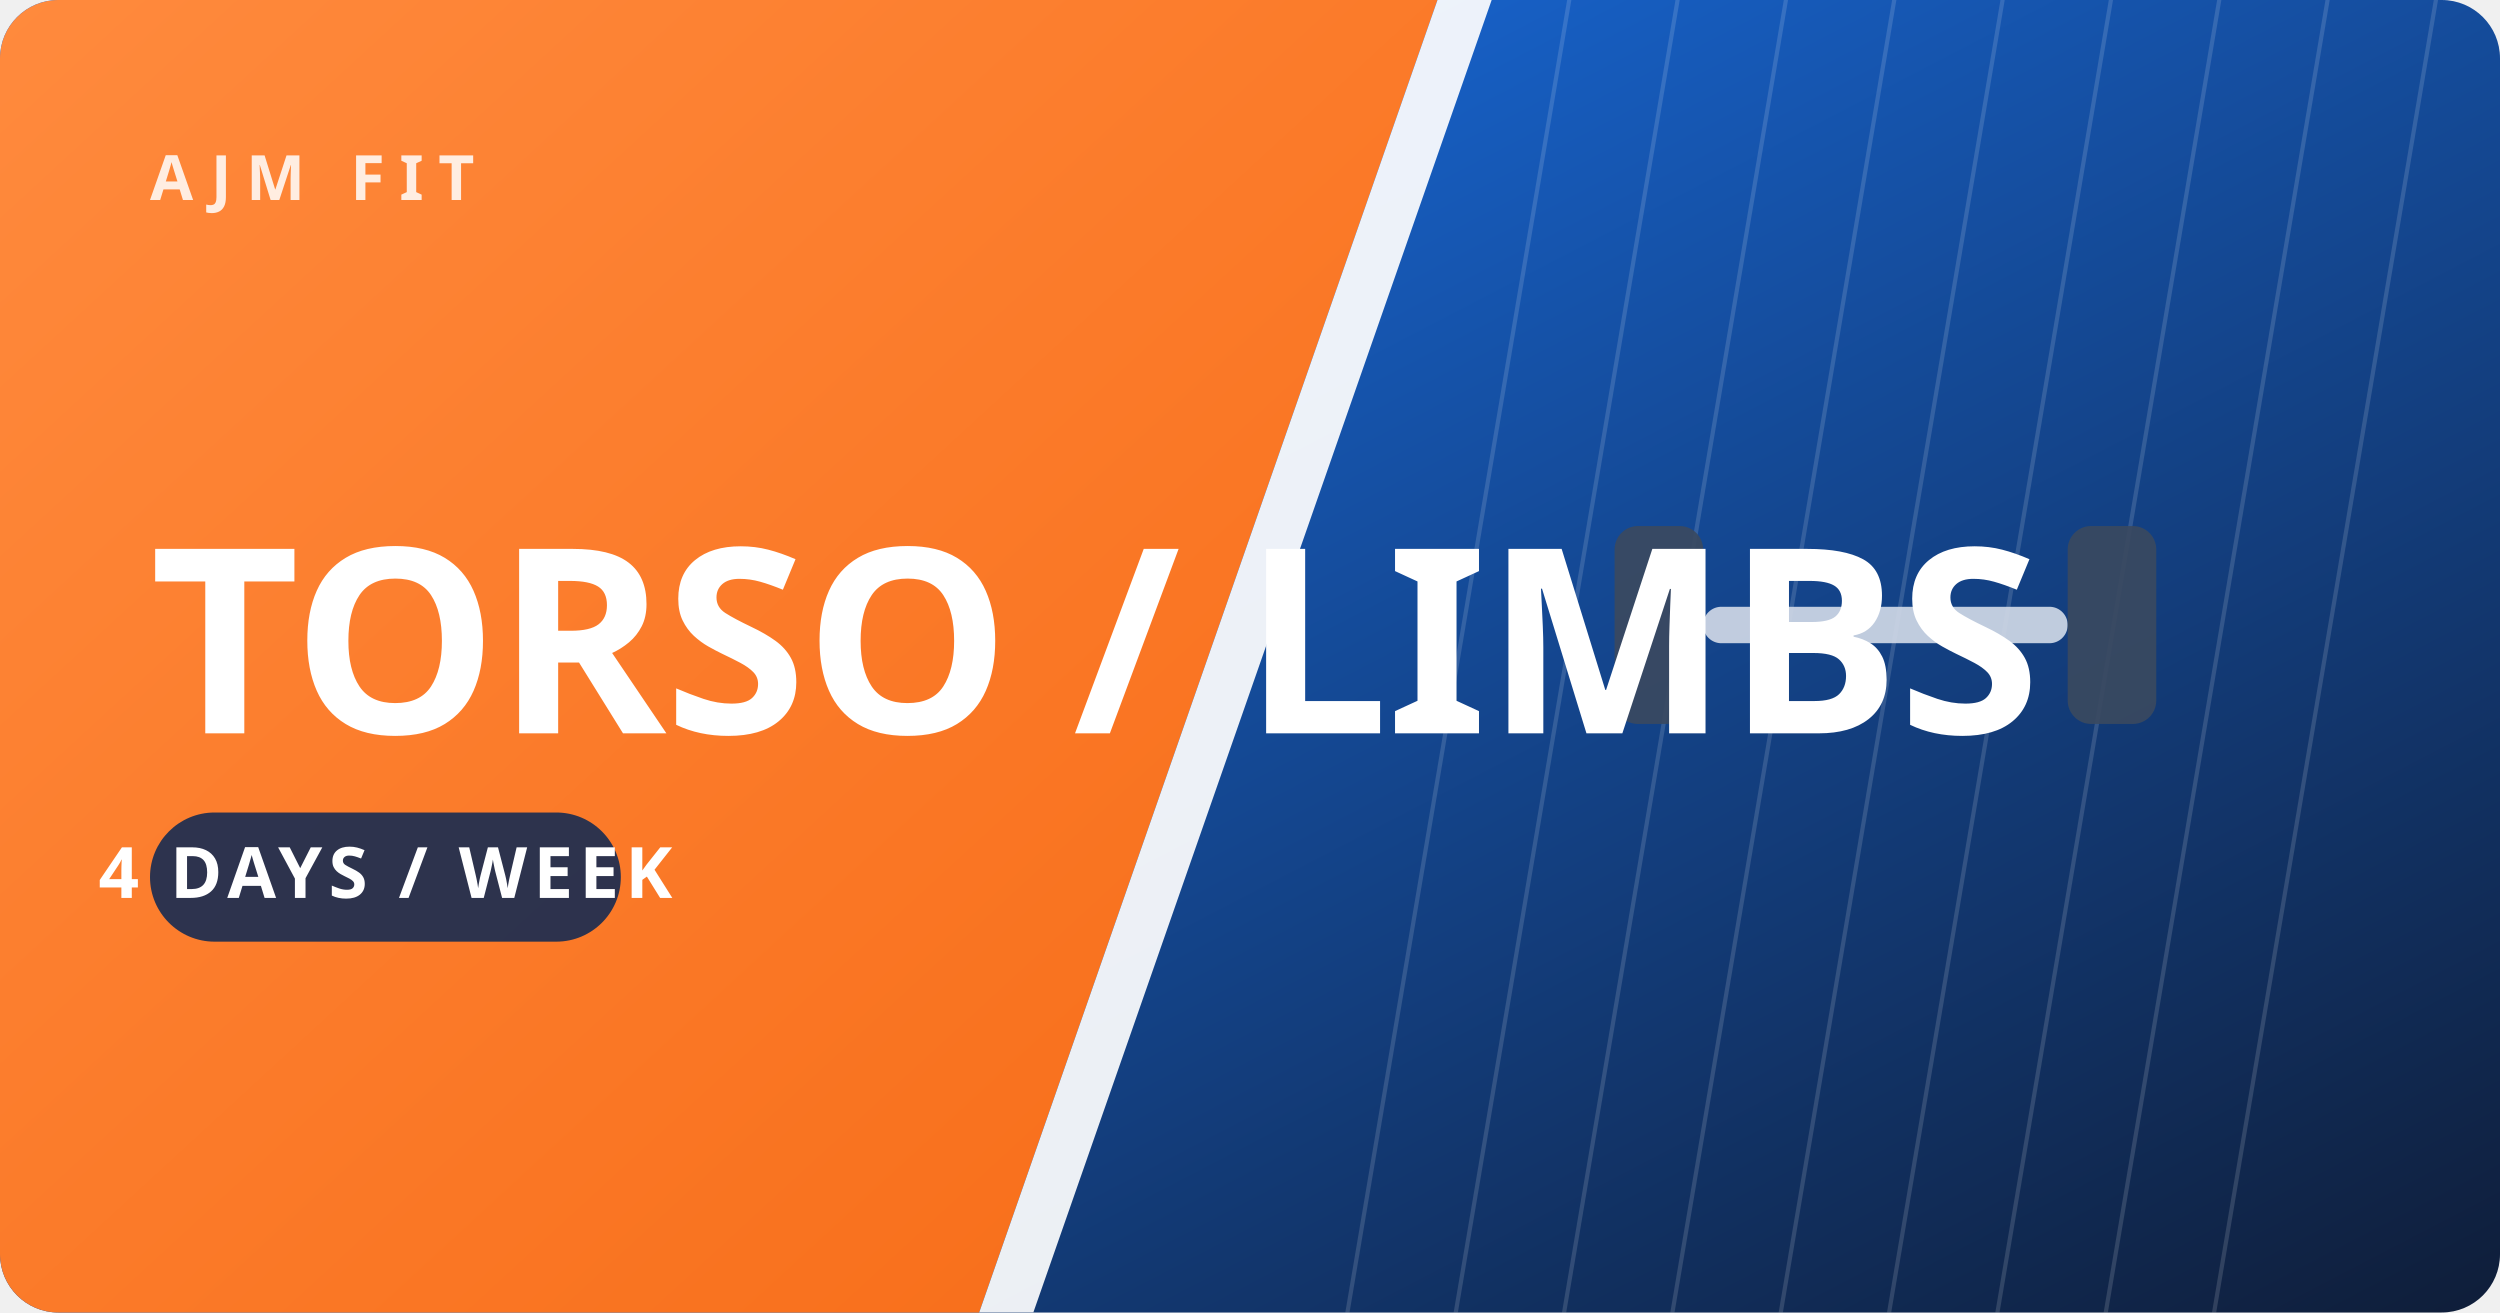
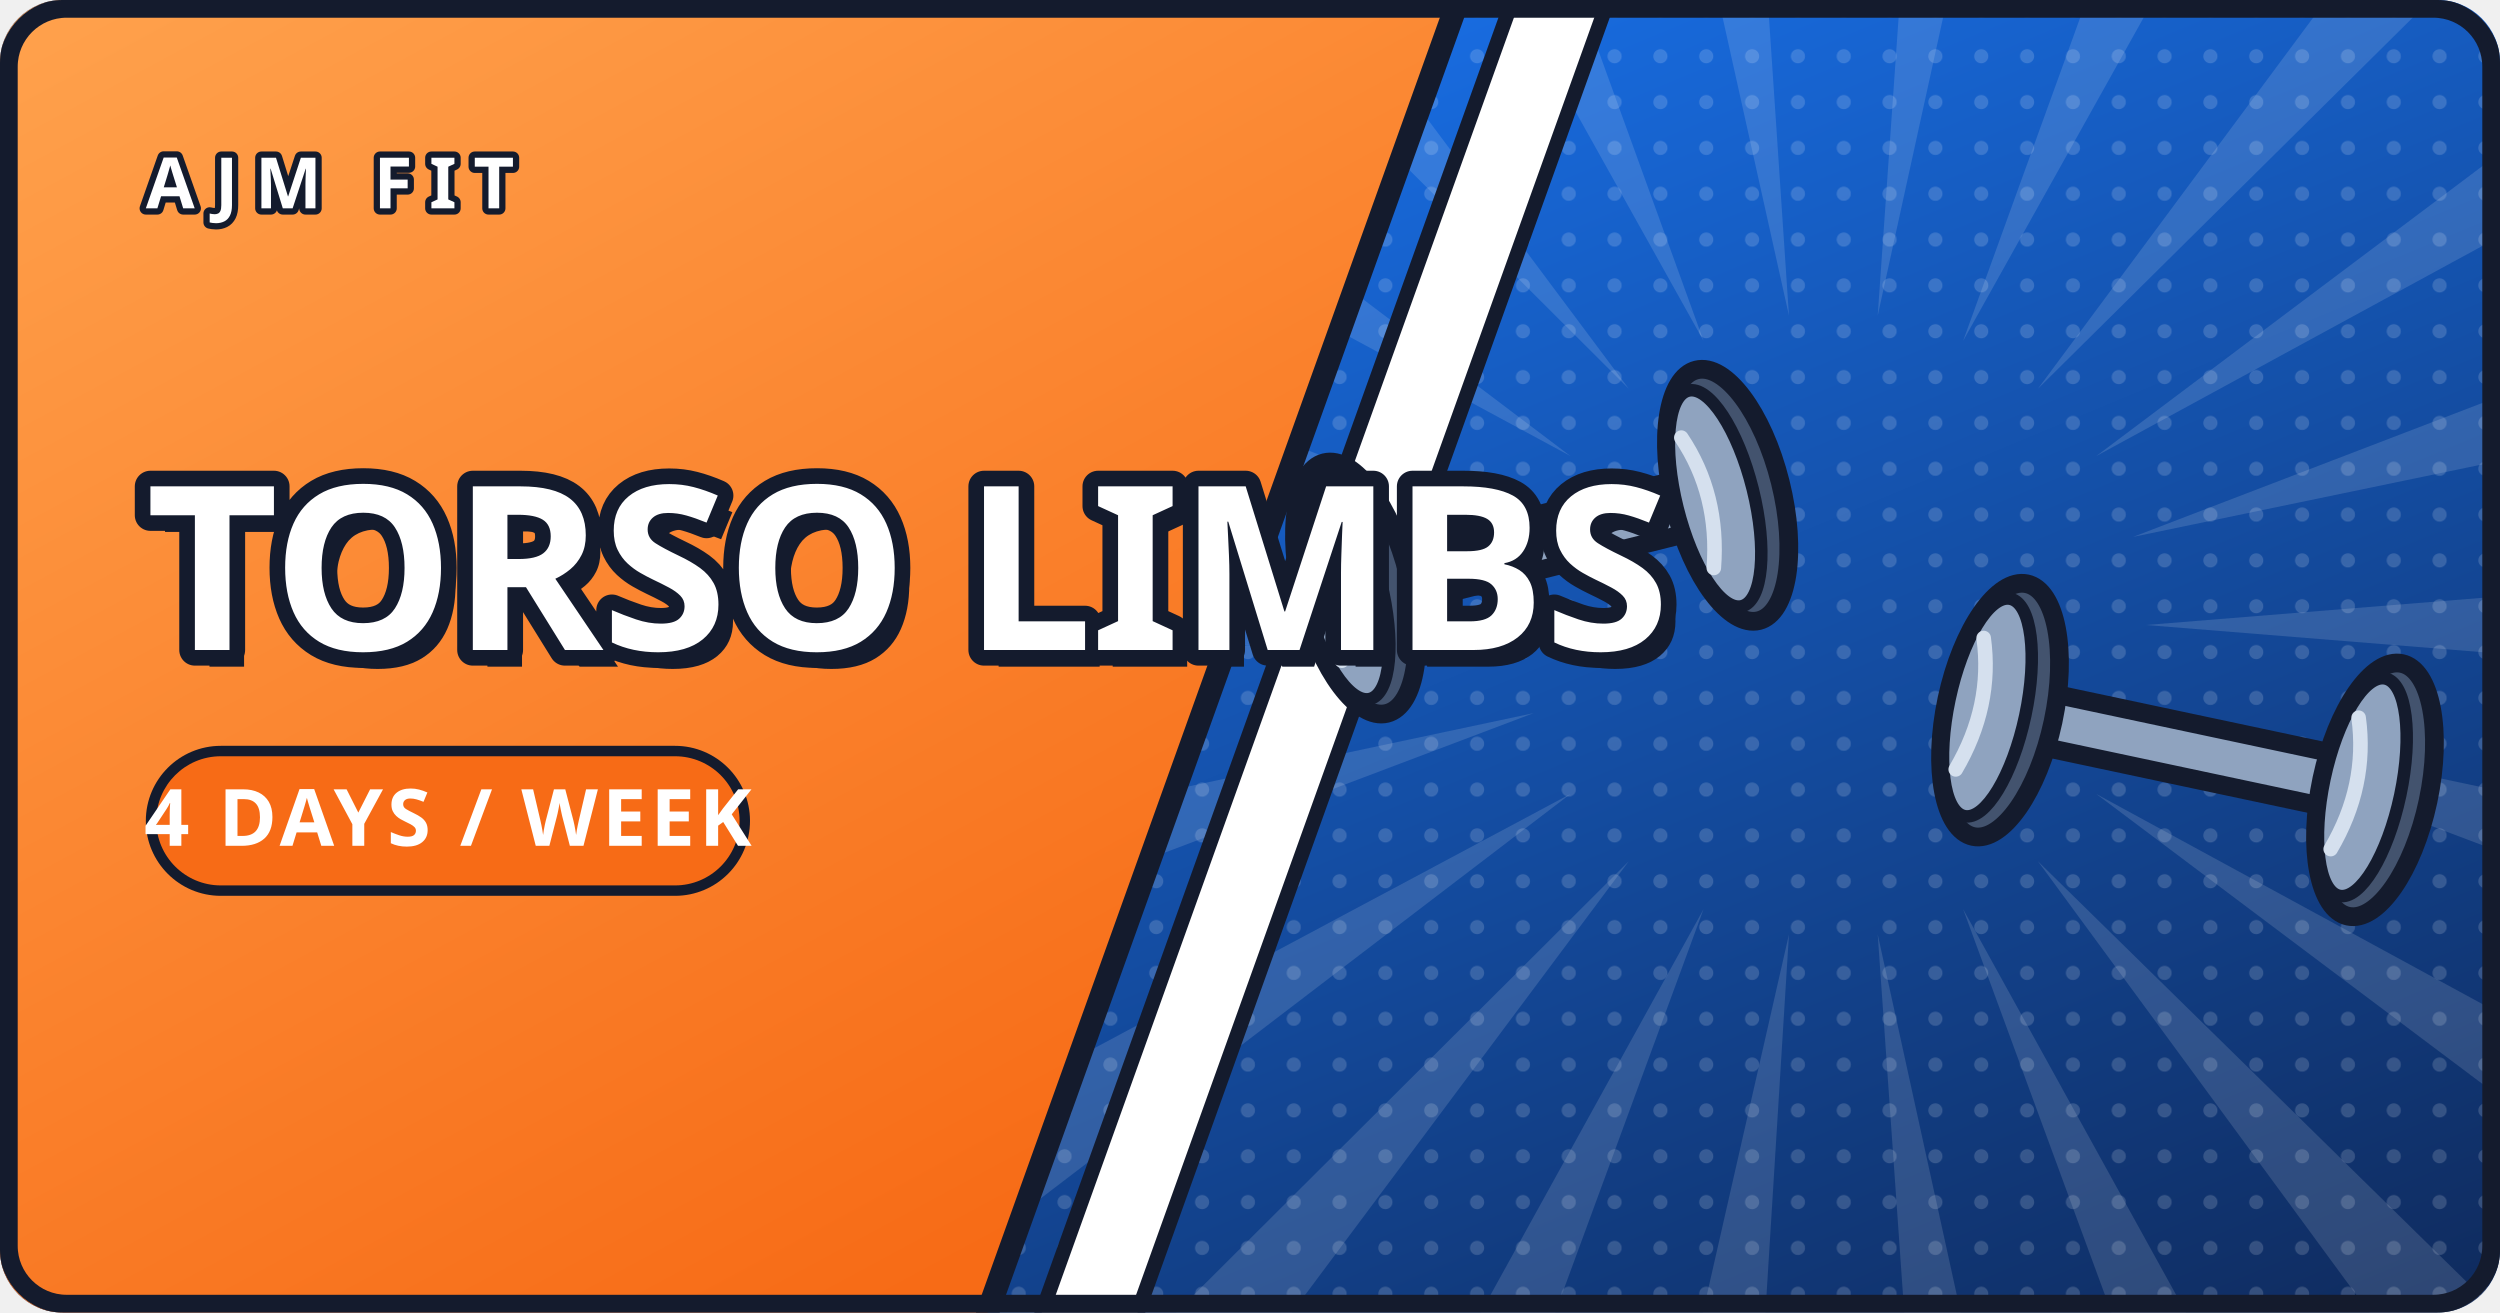
<svg xmlns="http://www.w3.org/2000/svg" viewBox="0 0 1200 630" width="1200" height="630" role="img" aria-label="Torso / Limbs (4-day)">
  <defs>
-     <linearGradient id="o" x1="0" y1="0" x2="1" y2="1">
-       <stop offset="0" stop-color="#ff8a3d" />
+     <linearGradient id="o" x1="0" y1="0" x2="0.6" y2="1">
+       <stop offset="0" stop-color="#FFA24D" />
      <stop offset="1" stop-color="#F76B16" />
    </linearGradient>
-     <linearGradient id="b" x1="0" y1="0" x2="1" y2="1">
+     <linearGradient id="b" x1="0.2" y1="0" x2="1" y2="1">
      <stop offset="0" stop-color="#1A7BFF" />
-       <stop offset="1" stop-color="#0f1d38" />
+       <stop offset="1" stop-color="#0f2a5c" />
    </linearGradient>
+     <pattern id="dots" width="22" height="22" patternUnits="userSpaceOnUse">
+       <circle cx="5" cy="5" r="3.4" fill="#fff" opacity="0.16" />
+     </pattern>
    <clipPath id="card">
-       <rect width="1200" height="630" rx="28" />
+       <rect width="1200" height="630" rx="30" />
    </clipPath>
  </defs>
  <g clip-path="url(#card)">
    <rect width="1200" height="630" fill="url(#b)" />
-     <path d="M0 0 H690 L470 630 H0 Z" fill="url(#o)" />
-     <path d="M690 0 L716 0 L496 630 L470 630 Z" fill="#ffffff" opacity="0.92" />
-     <g opacity="0.14" fill="none" stroke="#fff" stroke-width="2">
-       <line x1="760" y1="-40" x2="640" y2="670" />
-       <line x1="812" y1="-40" x2="692" y2="670" />
-       <line x1="864" y1="-40" x2="744" y2="670" />
-       <line x1="916" y1="-40" x2="796" y2="670" />
-       <line x1="968" y1="-40" x2="848" y2="670" />
-       <line x1="1020" y1="-40" x2="900" y2="670" />
-       <line x1="1072" y1="-40" x2="952" y2="670" />
-       <line x1="1124" y1="-40" x2="1004" y2="670" />
-       <line x1="1176" y1="-40" x2="1056" y2="670" />
+     <rect width="1200" height="630" fill="url(#dots)" />
+     <g transform="translate(880,300)">
+       <path d="M150.0 0.0 L469.3 25.8 L469.3 -25.8 Z" fill="#fff" opacity="0.13" />
+       <path d="M143.9 42.3 L509.0 180.4 L525.7 123.4 Z" fill="#fff" opacity="0.13" />
+       <path d="M126.2 81.1 L494.3 357.5 L530.5 301.1 Z" fill="#fff" opacity="0.13" />
+       <path d="M98.2 113.4 L287.8 371.6 L326.8 337.7 Z" fill="#fff" opacity="0.13" />
+       <path d="M62.3 136.4 L197.0 502.8 L251.0 478.1 Z" fill="#fff" opacity="0.13" />
+       <path d="M21.3 148.5 L53.5 607.7 L119.9 598.1 Z" fill="#fff" opacity="0.13" />
+       <path d="M-21.3 148.5 L-92.4 460.8 L-41.2 468.2 Z" fill="#fff" opacity="0.13" />
+       <path d="M-62.3 136.4 L-251.0 478.1 L-197.0 502.8 Z" fill="#fff" opacity="0.13" />
+       <path d="M-98.2 113.4 L-424.2 438.4 L-373.5 482.3 Z" fill="#fff" opacity="0.13" />
+       <path d="M-126.2 81.1 L-408.8 232.0 L-380.8 275.5 Z" fill="#fff" opacity="0.13" />
+       <path d="M-143.9 42.3 L-525.7 123.4 L-509.0 180.4 Z" fill="#fff" opacity="0.13" />
+       <path d="M-150.0 0.0 L-609.1 -33.5 L-609.1 33.5 Z" fill="#fff" opacity="0.13" />
+       <path d="M-143.9 -42.3 L-443.0 -157.0 L-457.6 -107.4 Z" fill="#fff" opacity="0.13" />
+       <path d="M-126.2 -81.1 L-437.5 -316.5 L-469.6 -266.5 Z" fill="#fff" opacity="0.13" />
+       <path d="M-98.2 -113.4 L-373.5 -482.3 L-424.2 -438.4 Z" fill="#fff" opacity="0.13" />
+       <path d="M-62.3 -136.4 L-171.4 -437.6 L-218.5 -416.1 Z" fill="#fff" opacity="0.13" />
+       <path d="M-21.3 -148.5 L-47.4 -537.9 L-106.1 -529.5 Z" fill="#fff" opacity="0.13" />
+       <path d="M21.3 -148.5 L119.9 -598.1 L53.5 -607.7 Z" fill="#fff" opacity="0.13" />
+       <path d="M62.3 -136.4 L218.5 -416.1 L171.4 -437.6 Z" fill="#fff" opacity="0.13" />
+       <path d="M98.2 -113.4 L375.5 -388.0 L330.7 -426.9 Z" fill="#fff" opacity="0.13" />
+       <path d="M126.2 -81.1 L530.5 -301.1 L494.3 -357.5 Z" fill="#fff" opacity="0.13" />
+       <path d="M143.9 -42.3 L457.6 -107.4 L443.0 -157.0 Z" fill="#fff" opacity="0.13" />
    </g>
-     <g transform="translate(905,300) scale(1.25)" opacity="0.92">
-       <rect x="-70" y="-7" width="140" height="14" rx="7" fill="#cfd8e6" />
-       <rect x="-104" y="-38" width="34" height="76" rx="9" fill="#39495f" />
-       <rect x="70" y="-38" width="34" height="76" rx="9" fill="#39495f" />
+     <path d="M0 0 H700 L474 630 H0 Z" fill="url(#o)" />
+     <path d="M700 0 L474 630" fill="none" stroke="#141b2d" stroke-width="11" stroke-linejoin="round" stroke-linecap="round" />
+     <path d="M726 0 L500 630 L546 630 L772 0 Z" fill="#fff" stroke="#141b2d" stroke-width="7" stroke-linejoin="round" stroke-linecap="round" />
+     <g transform="translate(890,300)">
+       <g>
+         <g transform="translate(-150,-40) rotate(-14)">
+           <rect x="-78" y="-13" width="156" height="26" rx="13" fill="#8FA3BF" stroke="#141b2d" stroke-width="9" stroke-linejoin="round" stroke-linecap="round" />
+           <ellipse cx="-92" cy="0" rx="26.04" ry="62" fill="#43536e" stroke="#141b2d" stroke-width="9" stroke-linejoin="round" stroke-linecap="round" />
+           <ellipse cx="-98.2" cy="0" rx="18.6" ry="53.32" fill="#8FA3BF" stroke="#141b2d" stroke-width="6" stroke-linejoin="round" stroke-linecap="round" />
+           <path d="M-106.88 -32.24 q 11.16 31 0 64.48" fill="none" stroke="#D8E3F0" stroke-width="7" stroke-linecap="round" opacity="0.95" />
+           <ellipse cx="92" cy="0" rx="26.04" ry="62" fill="#43536e" stroke="#141b2d" stroke-width="9" stroke-linejoin="round" stroke-linecap="round" />
+           <ellipse cx="85.8" cy="0" rx="18.6" ry="53.32" fill="#8FA3BF" stroke="#141b2d" stroke-width="6" stroke-linejoin="round" stroke-linecap="round" />
+           <path d="M77.12 -32.24 q 11.16 31 0 64.48" fill="none" stroke="#D8E3F0" stroke-width="7" stroke-linecap="round" opacity="0.95" />
+         </g>
+         <g transform="translate(160,60) rotate(12)">
+           <rect x="-78" y="-13" width="156" height="26" rx="13" fill="#8FA3BF" stroke="#141b2d" stroke-width="9" stroke-linejoin="round" stroke-linecap="round" />
+           <ellipse cx="-92" cy="0" rx="26.04" ry="62" fill="#43536e" stroke="#141b2d" stroke-width="9" stroke-linejoin="round" stroke-linecap="round" />
+           <ellipse cx="-98.2" cy="0" rx="18.6" ry="53.32" fill="#8FA3BF" stroke="#141b2d" stroke-width="6" stroke-linejoin="round" stroke-linecap="round" />
+           <path d="M-106.88 -32.24 q 11.16 31 0 64.48" fill="none" stroke="#D8E3F0" stroke-width="7" stroke-linecap="round" opacity="0.95" />
+           <ellipse cx="92" cy="0" rx="26.04" ry="62" fill="#43536e" stroke="#141b2d" stroke-width="9" stroke-linejoin="round" stroke-linecap="round" />
+           <ellipse cx="85.8" cy="0" rx="18.6" ry="53.32" fill="#8FA3BF" stroke="#141b2d" stroke-width="6" stroke-linejoin="round" stroke-linecap="round" />
+           <path d="M77.12 -32.24 q 11.16 31 0 64.48" fill="none" stroke="#D8E3F0" stroke-width="7" stroke-linecap="round" opacity="0.95" />
+         </g>
+       </g>
    </g>
-     <text x="72" y="352" font-family="'Barlow Condensed','Arial Narrow',Haettenschweiler,Impact,sans-serif" font-weight="800" font-size="124" fill="#fff" letter-spacing="-1" style="text-transform:uppercase">
-       <tspan x="72" dy="0">TORSO / LIMBS</tspan>
-     </text>
-     <rect x="72" y="390" width="226" height="62" rx="31" fill="#1B2D50" opacity="0.92" />
-     <text x="185" y="431" font-family="'Barlow Condensed','Arial Narrow',Haettenschweiler,Impact,sans-serif" font-weight="700" font-size="34" fill="#fff" text-anchor="middle" letter-spacing="3">4 DAYS / WEEK</text>
-     <text x="72" y="96" font-family="'Barlow Condensed','Arial Narrow',Haettenschweiler,Impact,sans-serif" font-weight="700" font-size="30" fill="#fff" opacity="0.85" letter-spacing="7">AJM FIT</text>
+     <g font-family="'Barlow Condensed','Arial Narrow',Haettenschweiler,Impact,sans-serif" font-weight="800" font-size="110" letter-spacing="-1">
+       <text x="70" y="312" fill="#141b2d" transform="translate(7,8)">
+         <tspan x="70" dy="0">TORSO LIMBS</tspan>
+       </text>
+       <text x="70" y="312" fill="#fff" stroke="#141b2d" stroke-width="15" stroke-linejoin="round" paint-order="stroke">
+         <tspan x="70" dy="0">TORSO LIMBS</tspan>
+       </text>
+     </g>
+     <g transform="translate(70,358)">
+       <rect width="290" height="72" rx="36" fill="#141b2d" />
+       <rect x="5" y="5" width="280" height="62" rx="31" fill="#F76B16" />
+       <text x="145" y="48" font-family="'Barlow Condensed','Arial Narrow',Haettenschweiler,Impact,sans-serif" font-weight="800" font-size="38" fill="#fff" text-anchor="middle" letter-spacing="2">4 DAYS / WEEK</text>
+     </g>
+     <text x="70" y="100" font-family="'Barlow Condensed','Arial Narrow',Haettenschweiler,Impact,sans-serif" font-weight="800" font-size="34" fill="#fff" letter-spacing="8" stroke="#141b2d" stroke-width="6" paint-order="stroke" stroke-linejoin="round">AJM FIT</text>
+     <rect x="4" y="4" width="1192" height="622" rx="28" fill="none" stroke="#141b2d" stroke-width="9" stroke-linejoin="round" stroke-linecap="round" />
  </g>
</svg>
